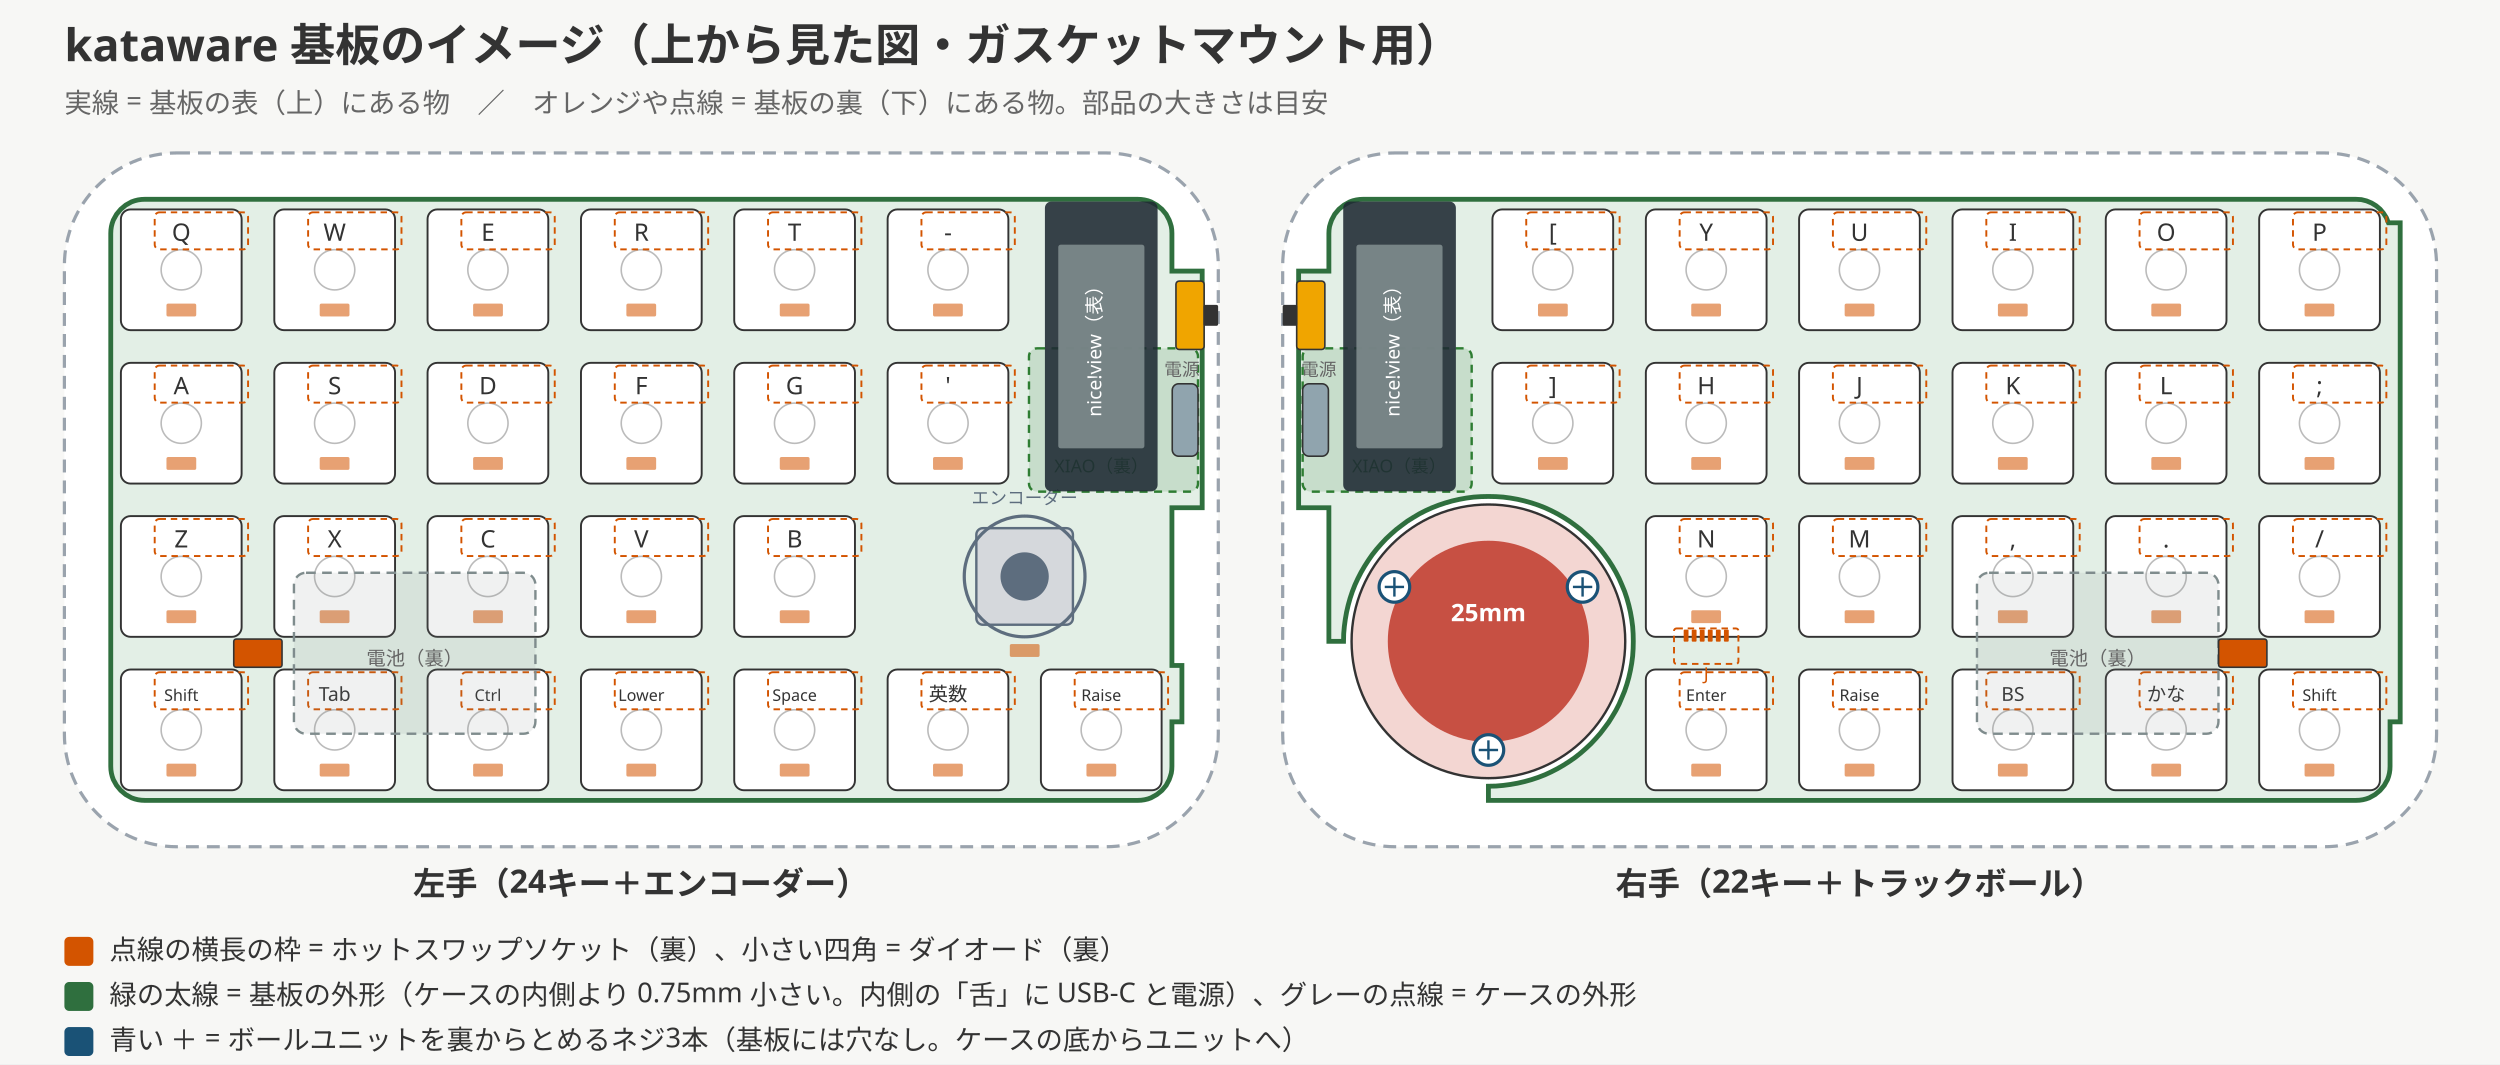
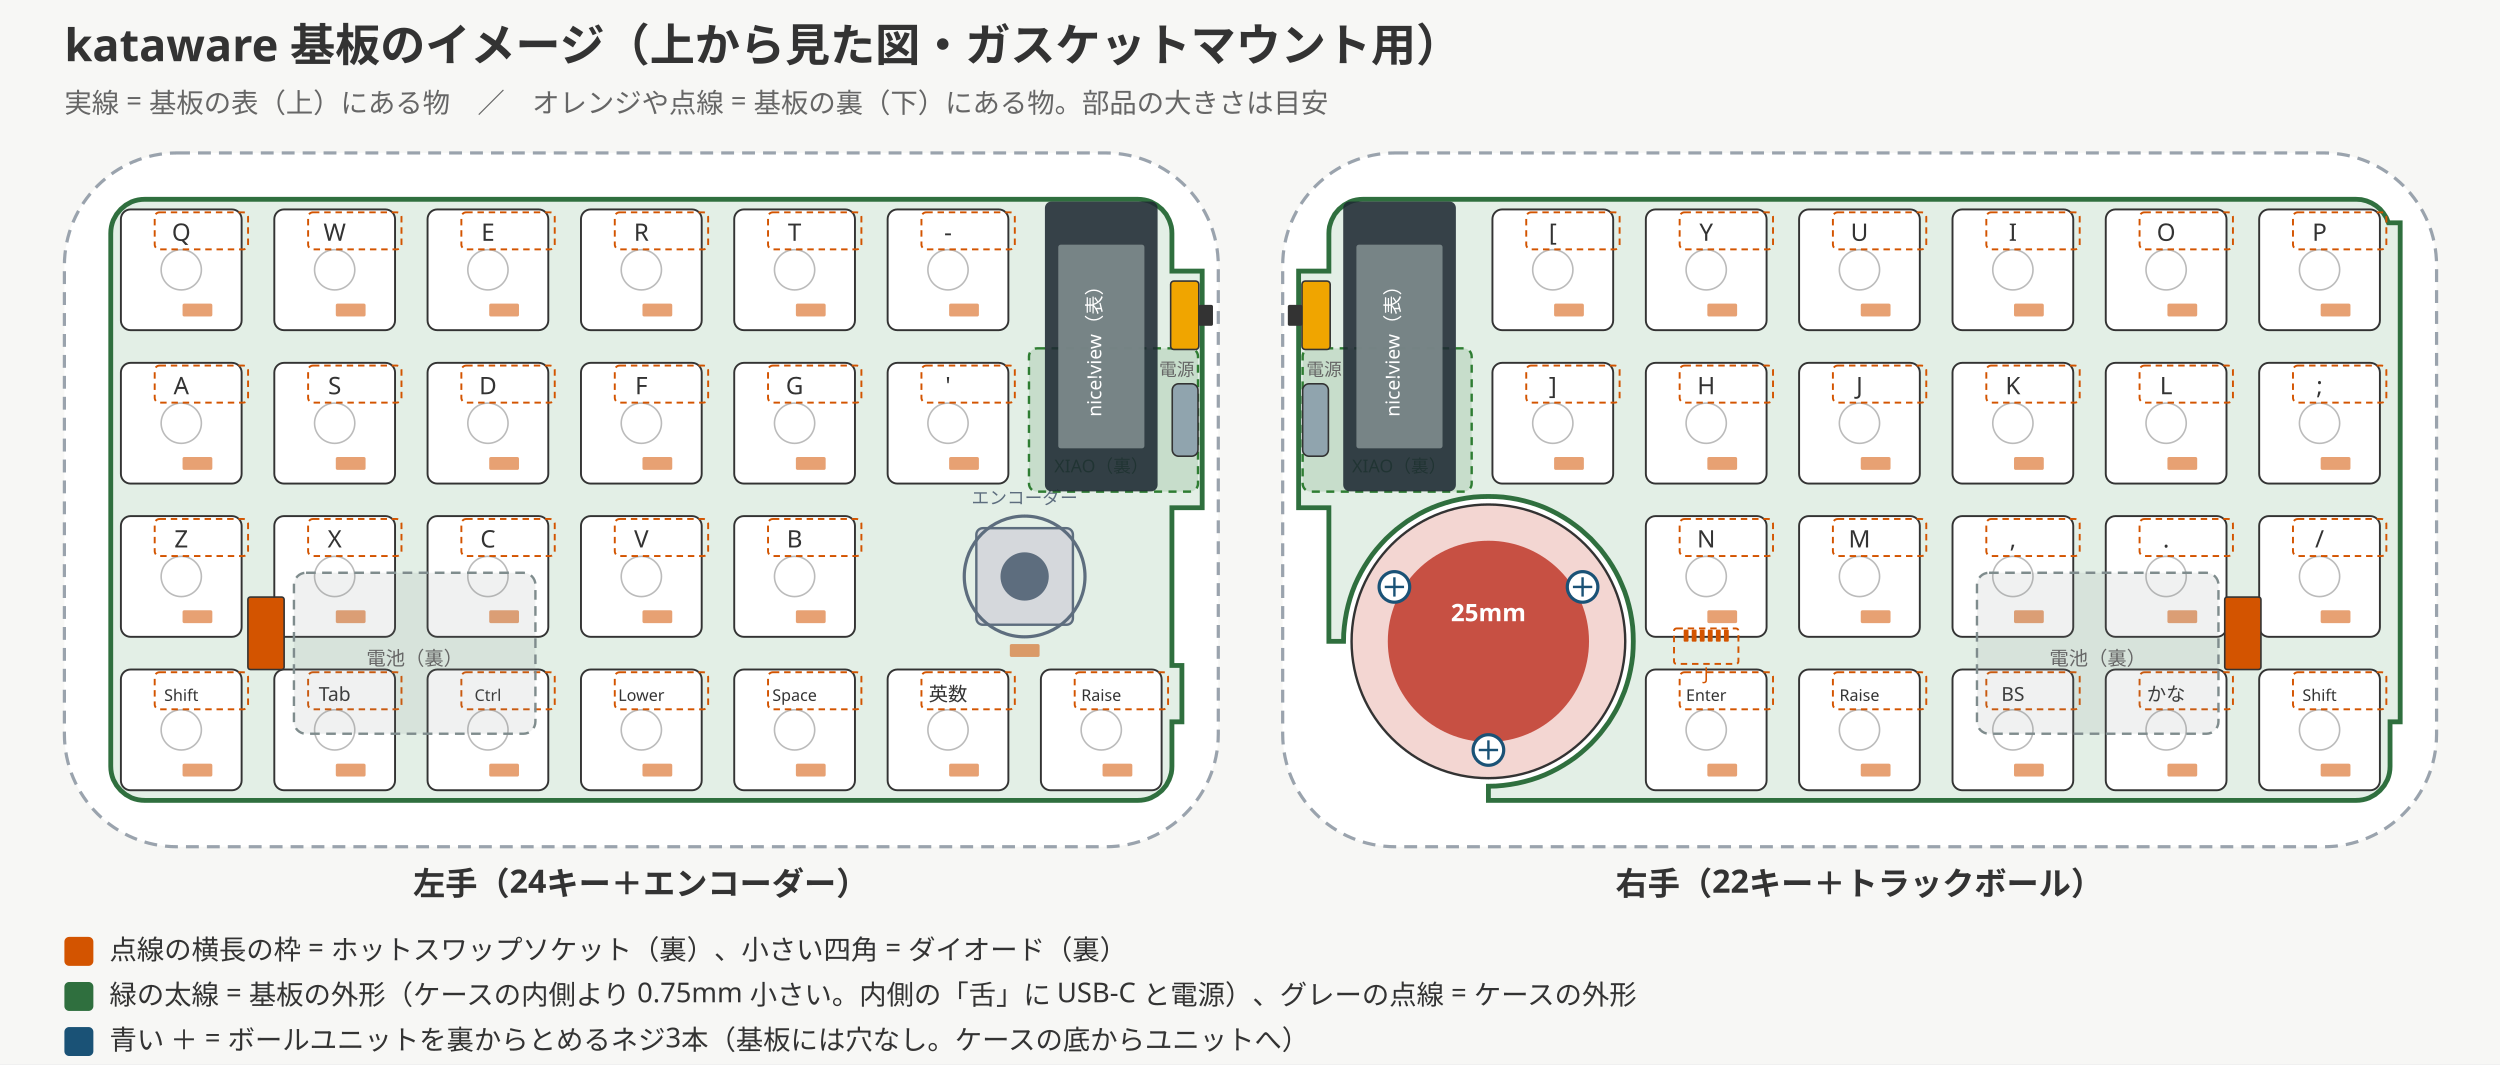
<svg xmlns="http://www.w3.org/2000/svg" width="1553" height="661" viewBox="0 0 1553 661" font-family="IPAPGothic, IPAGothic, sans-serif">
  <rect width="100%" height="100%" fill="#f7f7f5" />
  <text x="40" y="38" font-size="28" font-weight="bold" fill="#333">kataware 基板のイメージ（上から見た図・ガスケットマウント用）</text>
  <text x="40" y="70" font-size="17" fill="#666">実線 = 基板の表（上）にある物　／　オレンジや点線 = 基板の裏（下）にある物。部品の大きさは目安</text>
  <rect x="40.0" y="95.0" width="716.8" height="431.0" rx="70.0" fill="#ffffff" fill-opacity="1.0" stroke="#9aa3ad" stroke-width="2" stroke-dasharray="8 5" />
  <path d="M90.0,497.2 L87.8,497.1 L85.7,496.8 L83.7,496.3 L81.7,495.6 L78.1,493.6 L75.0,491.0 L72.4,487.9 L70.4,484.3 L69.7,482.3 L69.2,480.3 L68.9,478.2 L68.8,476.0 L68.8,145.0 L68.9,142.8 L69.2,140.7 L69.7,138.7 L70.4,136.7 L72.4,133.1 L75.0,130.0 L78.1,127.4 L81.7,125.4 L83.7,124.7 L85.7,124.2 L87.8,123.9 L90.0,123.8 L706.8,123.8 L708.9,123.9 L711.0,124.2 L713.1,124.7 L715.0,125.4 L718.6,127.4 L721.8,130.0 L724.4,133.1 L726.3,136.7 L727.0,138.7 L727.6,140.7 L727.9,142.8 L728.0,145.0 L728.0,168.4 L746.8,168.4 L746.8,315.4 L728.0,315.4 L728.0,413.4 L734.2,413.4 L734.2,448.4 L728.0,448.4 L728.0,476.0 L727.9,478.2 L727.6,480.3 L727.0,482.3 L726.3,484.3 L724.4,487.9 L721.8,491.0 L718.6,493.6 L715.0,495.6 L713.1,496.3 L711.0,496.8 L708.9,497.1 L706.8,497.2 L90.0,497.2 Z" fill="#e3efe6" stroke="#2f6f3e" stroke-width="3" />
  <rect x="75.1" y="415.9" width="75.0" height="75.0" rx="6.0" fill="#ffffff" fill-opacity="1.0" stroke="#333" stroke-width="1.2" />
  <circle cx="112.6" cy="453.4" r="12.5" fill="none" fill-opacity="1.0" stroke="#bbb" stroke-width="1" />
  <text x="112.6" y="435.4" font-size="10" text-anchor="middle" fill="#333" font-weight="normal">Shift</text>
  <rect x="96.1" y="417.6" width="58.0" height="23.0" rx="3.0" fill="none" fill-opacity="1.0" stroke="#d35400" stroke-width="1.2" stroke-dasharray="4 3" />
-   <rect x="103.4" y="474.4" width="18.5" height="8.0" rx="1.0" fill="#d35400" fill-opacity="0.55" />
+   <rect x="113.4" y="474.4" width="18.5" height="8.0" rx="1.0" fill="#d35400" fill-opacity="0.55" />
  <rect x="75.1" y="320.6" width="75.0" height="75.0" rx="6.0" fill="#ffffff" fill-opacity="1.0" stroke="#333" stroke-width="1.2" />
  <circle cx="112.6" cy="358.1" r="12.5" fill="none" fill-opacity="1.0" stroke="#bbb" stroke-width="1" />
  <text x="112.6" y="340.1" font-size="15" text-anchor="middle" fill="#333" font-weight="normal">Z</text>
  <rect x="96.1" y="322.4" width="58.0" height="23.0" rx="3.0" fill="none" fill-opacity="1.0" stroke="#d35400" stroke-width="1.2" stroke-dasharray="4 3" />
-   <rect x="103.4" y="379.1" width="18.5" height="8.0" rx="1.0" fill="#d35400" fill-opacity="0.55" />
+   <rect x="113.4" y="379.1" width="18.5" height="8.0" rx="1.0" fill="#d35400" fill-opacity="0.55" />
  <rect x="75.1" y="225.4" width="75.0" height="75.0" rx="6.0" fill="#ffffff" fill-opacity="1.0" stroke="#333" stroke-width="1.2" />
  <circle cx="112.6" cy="262.9" r="12.5" fill="none" fill-opacity="1.0" stroke="#bbb" stroke-width="1" />
  <text x="112.6" y="244.9" font-size="15" text-anchor="middle" fill="#333" font-weight="normal">A</text>
  <rect x="96.1" y="227.1" width="58.0" height="23.0" rx="3.0" fill="none" fill-opacity="1.0" stroke="#d35400" stroke-width="1.2" stroke-dasharray="4 3" />
-   <rect x="103.4" y="283.9" width="18.5" height="8.0" rx="1.0" fill="#d35400" fill-opacity="0.55" />
+   <rect x="113.4" y="283.9" width="18.5" height="8.0" rx="1.0" fill="#d35400" fill-opacity="0.55" />
  <rect x="75.1" y="130.1" width="75.0" height="75.0" rx="6.0" fill="#ffffff" fill-opacity="1.0" stroke="#333" stroke-width="1.2" />
  <circle cx="112.6" cy="167.6" r="12.5" fill="none" fill-opacity="1.0" stroke="#bbb" stroke-width="1" />
  <text x="112.6" y="149.6" font-size="15" text-anchor="middle" fill="#333" font-weight="normal">Q</text>
  <rect x="96.1" y="131.9" width="58.0" height="23.0" rx="3.0" fill="none" fill-opacity="1.0" stroke="#d35400" stroke-width="1.2" stroke-dasharray="4 3" />
-   <rect x="103.4" y="188.6" width="18.5" height="8.0" rx="1.0" fill="#d35400" fill-opacity="0.55" />
+   <rect x="113.4" y="188.6" width="18.5" height="8.0" rx="1.0" fill="#d35400" fill-opacity="0.55" />
  <rect x="170.4" y="415.9" width="75.0" height="75.0" rx="6.0" fill="#ffffff" fill-opacity="1.0" stroke="#333" stroke-width="1.2" />
  <circle cx="207.9" cy="453.4" r="12.5" fill="none" fill-opacity="1.0" stroke="#bbb" stroke-width="1" />
  <text x="207.9" y="435.4" font-size="12" text-anchor="middle" fill="#333" font-weight="normal">Tab</text>
  <rect x="191.4" y="417.6" width="58.0" height="23.0" rx="3.0" fill="none" fill-opacity="1.0" stroke="#d35400" stroke-width="1.2" stroke-dasharray="4 3" />
-   <rect x="198.6" y="474.4" width="18.5" height="8.0" rx="1.0" fill="#d35400" fill-opacity="0.55" />
+   <rect x="208.6" y="474.4" width="18.5" height="8.0" rx="1.0" fill="#d35400" fill-opacity="0.55" />
  <rect x="170.4" y="320.6" width="75.0" height="75.0" rx="6.0" fill="#ffffff" fill-opacity="1.0" stroke="#333" stroke-width="1.2" />
  <circle cx="207.9" cy="358.1" r="12.5" fill="none" fill-opacity="1.0" stroke="#bbb" stroke-width="1" />
  <text x="207.9" y="340.1" font-size="15" text-anchor="middle" fill="#333" font-weight="normal">X</text>
  <rect x="191.4" y="322.4" width="58.0" height="23.0" rx="3.0" fill="none" fill-opacity="1.0" stroke="#d35400" stroke-width="1.2" stroke-dasharray="4 3" />
-   <rect x="198.6" y="379.1" width="18.5" height="8.0" rx="1.0" fill="#d35400" fill-opacity="0.55" />
+   <rect x="208.6" y="379.1" width="18.5" height="8.0" rx="1.0" fill="#d35400" fill-opacity="0.55" />
  <rect x="170.4" y="225.4" width="75.0" height="75.0" rx="6.0" fill="#ffffff" fill-opacity="1.0" stroke="#333" stroke-width="1.2" />
  <circle cx="207.9" cy="262.9" r="12.5" fill="none" fill-opacity="1.0" stroke="#bbb" stroke-width="1" />
  <text x="207.9" y="244.9" font-size="15" text-anchor="middle" fill="#333" font-weight="normal">S</text>
  <rect x="191.4" y="227.1" width="58.0" height="23.0" rx="3.0" fill="none" fill-opacity="1.0" stroke="#d35400" stroke-width="1.2" stroke-dasharray="4 3" />
-   <rect x="198.6" y="283.9" width="18.5" height="8.0" rx="1.0" fill="#d35400" fill-opacity="0.55" />
+   <rect x="208.6" y="283.9" width="18.5" height="8.0" rx="1.0" fill="#d35400" fill-opacity="0.55" />
  <rect x="170.4" y="130.1" width="75.0" height="75.0" rx="6.0" fill="#ffffff" fill-opacity="1.0" stroke="#333" stroke-width="1.2" />
  <circle cx="207.9" cy="167.6" r="12.5" fill="none" fill-opacity="1.0" stroke="#bbb" stroke-width="1" />
  <text x="207.9" y="149.6" font-size="15" text-anchor="middle" fill="#333" font-weight="normal">W</text>
  <rect x="191.4" y="131.9" width="58.0" height="23.0" rx="3.0" fill="none" fill-opacity="1.0" stroke="#d35400" stroke-width="1.2" stroke-dasharray="4 3" />
-   <rect x="198.6" y="188.6" width="18.5" height="8.0" rx="1.0" fill="#d35400" fill-opacity="0.55" />
+   <rect x="208.6" y="188.6" width="18.5" height="8.0" rx="1.0" fill="#d35400" fill-opacity="0.55" />
  <rect x="265.6" y="415.9" width="75.0" height="75.0" rx="6.0" fill="#ffffff" fill-opacity="1.0" stroke="#333" stroke-width="1.2" />
  <circle cx="303.1" cy="453.4" r="12.5" fill="none" fill-opacity="1.0" stroke="#bbb" stroke-width="1" />
  <text x="303.1" y="435.4" font-size="10" text-anchor="middle" fill="#333" font-weight="normal">Ctrl</text>
  <rect x="286.6" y="417.6" width="58.0" height="23.0" rx="3.0" fill="none" fill-opacity="1.0" stroke="#d35400" stroke-width="1.2" stroke-dasharray="4 3" />
-   <rect x="293.9" y="474.4" width="18.5" height="8.0" rx="1.0" fill="#d35400" fill-opacity="0.55" />
+   <rect x="303.9" y="474.4" width="18.5" height="8.0" rx="1.0" fill="#d35400" fill-opacity="0.55" />
  <rect x="265.6" y="320.6" width="75.0" height="75.0" rx="6.0" fill="#ffffff" fill-opacity="1.0" stroke="#333" stroke-width="1.2" />
  <circle cx="303.1" cy="358.1" r="12.5" fill="none" fill-opacity="1.0" stroke="#bbb" stroke-width="1" />
  <text x="303.1" y="340.1" font-size="15" text-anchor="middle" fill="#333" font-weight="normal">C</text>
  <rect x="286.6" y="322.4" width="58.0" height="23.0" rx="3.0" fill="none" fill-opacity="1.0" stroke="#d35400" stroke-width="1.2" stroke-dasharray="4 3" />
-   <rect x="293.9" y="379.1" width="18.5" height="8.0" rx="1.0" fill="#d35400" fill-opacity="0.55" />
+   <rect x="303.9" y="379.1" width="18.5" height="8.0" rx="1.0" fill="#d35400" fill-opacity="0.55" />
  <rect x="265.6" y="225.4" width="75.0" height="75.0" rx="6.0" fill="#ffffff" fill-opacity="1.0" stroke="#333" stroke-width="1.2" />
  <circle cx="303.1" cy="262.9" r="12.5" fill="none" fill-opacity="1.0" stroke="#bbb" stroke-width="1" />
  <text x="303.1" y="244.9" font-size="15" text-anchor="middle" fill="#333" font-weight="normal">D</text>
  <rect x="286.6" y="227.1" width="58.0" height="23.0" rx="3.0" fill="none" fill-opacity="1.0" stroke="#d35400" stroke-width="1.2" stroke-dasharray="4 3" />
-   <rect x="293.9" y="283.9" width="18.5" height="8.0" rx="1.0" fill="#d35400" fill-opacity="0.55" />
+   <rect x="303.9" y="283.9" width="18.5" height="8.0" rx="1.0" fill="#d35400" fill-opacity="0.55" />
  <rect x="265.6" y="130.1" width="75.0" height="75.0" rx="6.0" fill="#ffffff" fill-opacity="1.0" stroke="#333" stroke-width="1.2" />
  <circle cx="303.1" cy="167.6" r="12.5" fill="none" fill-opacity="1.0" stroke="#bbb" stroke-width="1" />
  <text x="303.1" y="149.6" font-size="15" text-anchor="middle" fill="#333" font-weight="normal">E</text>
  <rect x="286.6" y="131.9" width="58.0" height="23.0" rx="3.0" fill="none" fill-opacity="1.0" stroke="#d35400" stroke-width="1.2" stroke-dasharray="4 3" />
-   <rect x="293.9" y="188.6" width="18.5" height="8.0" rx="1.0" fill="#d35400" fill-opacity="0.55" />
+   <rect x="303.9" y="188.6" width="18.5" height="8.0" rx="1.0" fill="#d35400" fill-opacity="0.55" />
  <rect x="360.9" y="415.9" width="75.0" height="75.0" rx="6.0" fill="#ffffff" fill-opacity="1.0" stroke="#333" stroke-width="1.2" />
  <circle cx="398.4" cy="453.4" r="12.5" fill="none" fill-opacity="1.0" stroke="#bbb" stroke-width="1" />
  <text x="398.4" y="435.4" font-size="10" text-anchor="middle" fill="#333" font-weight="normal">Lower</text>
  <rect x="381.9" y="417.6" width="58.0" height="23.0" rx="3.0" fill="none" fill-opacity="1.0" stroke="#d35400" stroke-width="1.2" stroke-dasharray="4 3" />
-   <rect x="389.1" y="474.4" width="18.5" height="8.0" rx="1.0" fill="#d35400" fill-opacity="0.55" />
+   <rect x="399.1" y="474.4" width="18.5" height="8.0" rx="1.0" fill="#d35400" fill-opacity="0.55" />
  <rect x="360.9" y="320.6" width="75.0" height="75.0" rx="6.0" fill="#ffffff" fill-opacity="1.0" stroke="#333" stroke-width="1.2" />
  <circle cx="398.4" cy="358.1" r="12.5" fill="none" fill-opacity="1.0" stroke="#bbb" stroke-width="1" />
  <text x="398.4" y="340.1" font-size="15" text-anchor="middle" fill="#333" font-weight="normal">V</text>
  <rect x="381.9" y="322.4" width="58.0" height="23.0" rx="3.0" fill="none" fill-opacity="1.0" stroke="#d35400" stroke-width="1.2" stroke-dasharray="4 3" />
-   <rect x="389.1" y="379.1" width="18.5" height="8.0" rx="1.0" fill="#d35400" fill-opacity="0.55" />
+   <rect x="399.1" y="379.1" width="18.5" height="8.0" rx="1.0" fill="#d35400" fill-opacity="0.55" />
  <rect x="360.9" y="225.4" width="75.0" height="75.0" rx="6.0" fill="#ffffff" fill-opacity="1.0" stroke="#333" stroke-width="1.2" />
  <circle cx="398.4" cy="262.9" r="12.5" fill="none" fill-opacity="1.0" stroke="#bbb" stroke-width="1" />
  <text x="398.4" y="244.9" font-size="15" text-anchor="middle" fill="#333" font-weight="normal">F</text>
  <rect x="381.9" y="227.1" width="58.0" height="23.0" rx="3.0" fill="none" fill-opacity="1.0" stroke="#d35400" stroke-width="1.2" stroke-dasharray="4 3" />
-   <rect x="389.1" y="283.9" width="18.5" height="8.0" rx="1.0" fill="#d35400" fill-opacity="0.55" />
+   <rect x="399.1" y="283.9" width="18.5" height="8.0" rx="1.0" fill="#d35400" fill-opacity="0.55" />
  <rect x="360.9" y="130.1" width="75.0" height="75.0" rx="6.0" fill="#ffffff" fill-opacity="1.0" stroke="#333" stroke-width="1.2" />
  <circle cx="398.4" cy="167.6" r="12.5" fill="none" fill-opacity="1.0" stroke="#bbb" stroke-width="1" />
  <text x="398.4" y="149.6" font-size="15" text-anchor="middle" fill="#333" font-weight="normal">R</text>
  <rect x="381.9" y="131.9" width="58.0" height="23.0" rx="3.0" fill="none" fill-opacity="1.0" stroke="#d35400" stroke-width="1.2" stroke-dasharray="4 3" />
-   <rect x="389.1" y="188.6" width="18.5" height="8.0" rx="1.0" fill="#d35400" fill-opacity="0.55" />
+   <rect x="399.1" y="188.6" width="18.5" height="8.0" rx="1.0" fill="#d35400" fill-opacity="0.55" />
  <rect x="456.1" y="415.9" width="75.0" height="75.0" rx="6.0" fill="#ffffff" fill-opacity="1.0" stroke="#333" stroke-width="1.2" />
  <circle cx="493.6" cy="453.4" r="12.5" fill="none" fill-opacity="1.0" stroke="#bbb" stroke-width="1" />
  <text x="493.6" y="435.4" font-size="10" text-anchor="middle" fill="#333" font-weight="normal">Space</text>
  <rect x="477.1" y="417.6" width="58.0" height="23.0" rx="3.0" fill="none" fill-opacity="1.0" stroke="#d35400" stroke-width="1.2" stroke-dasharray="4 3" />
-   <rect x="484.4" y="474.4" width="18.5" height="8.0" rx="1.0" fill="#d35400" fill-opacity="0.55" />
+   <rect x="494.4" y="474.4" width="18.5" height="8.0" rx="1.0" fill="#d35400" fill-opacity="0.55" />
  <rect x="456.1" y="320.6" width="75.0" height="75.0" rx="6.0" fill="#ffffff" fill-opacity="1.0" stroke="#333" stroke-width="1.2" />
  <circle cx="493.6" cy="358.1" r="12.5" fill="none" fill-opacity="1.0" stroke="#bbb" stroke-width="1" />
  <text x="493.6" y="340.1" font-size="15" text-anchor="middle" fill="#333" font-weight="normal">B</text>
  <rect x="477.1" y="322.4" width="58.0" height="23.0" rx="3.0" fill="none" fill-opacity="1.0" stroke="#d35400" stroke-width="1.2" stroke-dasharray="4 3" />
-   <rect x="484.4" y="379.1" width="18.5" height="8.0" rx="1.0" fill="#d35400" fill-opacity="0.55" />
+   <rect x="494.4" y="379.1" width="18.5" height="8.0" rx="1.0" fill="#d35400" fill-opacity="0.55" />
  <rect x="456.1" y="225.4" width="75.0" height="75.0" rx="6.0" fill="#ffffff" fill-opacity="1.0" stroke="#333" stroke-width="1.2" />
  <circle cx="493.6" cy="262.9" r="12.5" fill="none" fill-opacity="1.0" stroke="#bbb" stroke-width="1" />
  <text x="493.6" y="244.9" font-size="15" text-anchor="middle" fill="#333" font-weight="normal">G</text>
  <rect x="477.1" y="227.1" width="58.0" height="23.0" rx="3.0" fill="none" fill-opacity="1.0" stroke="#d35400" stroke-width="1.2" stroke-dasharray="4 3" />
-   <rect x="484.4" y="283.9" width="18.5" height="8.0" rx="1.0" fill="#d35400" fill-opacity="0.55" />
+   <rect x="494.4" y="283.9" width="18.5" height="8.0" rx="1.0" fill="#d35400" fill-opacity="0.55" />
  <rect x="456.1" y="130.1" width="75.0" height="75.0" rx="6.0" fill="#ffffff" fill-opacity="1.0" stroke="#333" stroke-width="1.2" />
  <circle cx="493.6" cy="167.6" r="12.5" fill="none" fill-opacity="1.0" stroke="#bbb" stroke-width="1" />
  <text x="493.6" y="149.6" font-size="15" text-anchor="middle" fill="#333" font-weight="normal">T</text>
  <rect x="477.1" y="131.9" width="58.0" height="23.0" rx="3.0" fill="none" fill-opacity="1.0" stroke="#d35400" stroke-width="1.2" stroke-dasharray="4 3" />
-   <rect x="484.4" y="188.6" width="18.5" height="8.0" rx="1.0" fill="#d35400" fill-opacity="0.55" />
+   <rect x="494.4" y="188.6" width="18.5" height="8.0" rx="1.0" fill="#d35400" fill-opacity="0.55" />
  <rect x="551.4" y="415.9" width="75.0" height="75.0" rx="6.0" fill="#ffffff" fill-opacity="1.0" stroke="#333" stroke-width="1.2" />
  <circle cx="588.9" cy="453.4" r="12.5" fill="none" fill-opacity="1.0" stroke="#bbb" stroke-width="1" />
  <text x="588.9" y="435.4" font-size="12" text-anchor="middle" fill="#333" font-weight="normal">英数</text>
  <rect x="572.4" y="417.6" width="58.0" height="23.0" rx="3.0" fill="none" fill-opacity="1.0" stroke="#d35400" stroke-width="1.2" stroke-dasharray="4 3" />
-   <rect x="579.6" y="474.4" width="18.5" height="8.0" rx="1.0" fill="#d35400" fill-opacity="0.55" />
+   <rect x="589.6" y="474.4" width="18.5" height="8.0" rx="1.0" fill="#d35400" fill-opacity="0.55" />
  <rect x="551.4" y="225.4" width="75.0" height="75.0" rx="6.0" fill="#ffffff" fill-opacity="1.0" stroke="#333" stroke-width="1.2" />
  <circle cx="588.9" cy="262.9" r="12.5" fill="none" fill-opacity="1.0" stroke="#bbb" stroke-width="1" />
  <text x="588.9" y="244.9" font-size="15" text-anchor="middle" fill="#333" font-weight="normal">'</text>
  <rect x="572.4" y="227.1" width="58.0" height="23.0" rx="3.0" fill="none" fill-opacity="1.0" stroke="#d35400" stroke-width="1.2" stroke-dasharray="4 3" />
-   <rect x="579.6" y="283.9" width="18.5" height="8.0" rx="1.0" fill="#d35400" fill-opacity="0.55" />
+   <rect x="589.6" y="283.9" width="18.5" height="8.0" rx="1.0" fill="#d35400" fill-opacity="0.55" />
  <rect x="551.4" y="130.1" width="75.0" height="75.0" rx="6.0" fill="#ffffff" fill-opacity="1.0" stroke="#333" stroke-width="1.2" />
  <circle cx="588.9" cy="167.6" r="12.5" fill="none" fill-opacity="1.0" stroke="#bbb" stroke-width="1" />
  <text x="588.9" y="149.6" font-size="15" text-anchor="middle" fill="#333" font-weight="normal">-</text>
  <rect x="572.4" y="131.9" width="58.0" height="23.0" rx="3.0" fill="none" fill-opacity="1.0" stroke="#d35400" stroke-width="1.2" stroke-dasharray="4 3" />
-   <rect x="579.6" y="188.6" width="18.5" height="8.0" rx="1.0" fill="#d35400" fill-opacity="0.55" />
+   <rect x="589.6" y="188.6" width="18.5" height="8.0" rx="1.0" fill="#d35400" fill-opacity="0.55" />
  <rect x="646.6" y="415.9" width="75.0" height="75.0" rx="6.0" fill="#ffffff" fill-opacity="1.0" stroke="#333" stroke-width="1.2" />
  <circle cx="684.1" cy="453.4" r="12.5" fill="none" fill-opacity="1.0" stroke="#bbb" stroke-width="1" />
  <text x="684.1" y="435.4" font-size="10" text-anchor="middle" fill="#333" font-weight="normal">Raise</text>
  <rect x="667.6" y="417.6" width="58.0" height="23.0" rx="3.0" fill="none" fill-opacity="1.0" stroke="#d35400" stroke-width="1.2" stroke-dasharray="4 3" />
-   <rect x="674.9" y="474.4" width="18.5" height="8.0" rx="1.0" fill="#d35400" fill-opacity="0.55" />
+   <rect x="684.9" y="474.4" width="18.5" height="8.0" rx="1.0" fill="#d35400" fill-opacity="0.55" />
  <rect x="606.5" y="328.1" width="60.0" height="60.0" rx="4.0" fill="#d5d8dc" fill-opacity="1.0" stroke="#5d6d7e" stroke-width="1.5" />
  <circle cx="636.5" cy="358.1" r="37.5" fill="none" fill-opacity="1.0" stroke="#5d6d7e" stroke-width="2" />
  <circle cx="636.5" cy="358.1" r="15.0" fill="#5d6d7e" fill-opacity="1.0" />
  <rect x="627.3" y="400.1" width="18.5" height="8.0" rx="1.0" fill="#d35400" fill-opacity="0.55" />
  <text x="636.5" y="313.1" font-size="11" text-anchor="middle" fill="#5d6d7e" font-weight="normal">エンコーダー</text>
  <rect x="639.2" y="216.4" width="105.0" height="89.0" rx="5.0" fill="#2e7d32" fill-opacity="0.15" stroke="#2e7d32" stroke-width="1.5" stroke-dasharray="5 4" />
  <rect x="728.2" y="238.4" width="16.0" height="45.0" rx="4.0" fill="#90a4ae" fill-opacity="1.0" stroke="#333" stroke-width="1" />
  <text x="684.2" y="293.4" font-size="11" text-anchor="middle" fill="#2e7d32" font-weight="normal">XIAO（裏）</text>
  <rect x="649.1" y="125.2" width="70.0" height="180.0" rx="4.0" fill="#1f2a33" fill-opacity="0.88" />
  <rect x="657.4" y="152.0" width="53.5" height="126.5" rx="1.5" fill="#7f8c8d" fill-opacity="0.9" />
  <text x="684.1" y="215.2" font-size="12" fill="#fff" text-anchor="middle" transform="rotate(-90 684.1 215.2)">nice!view（表）</text>
-   <rect x="730.5" y="174.6" width="17.5" height="42.5" rx="2.0" fill="#f0a500" fill-opacity="1.0" stroke="#333" stroke-width="1" />
-   <rect x="747.7" y="189.4" width="9.0" height="13.0" rx="1.0" fill="#333" fill-opacity="1.0" />
-   <text x="734.2" y="233.4" font-size="11" text-anchor="middle" fill="#666" font-weight="normal">電源</text>
+   <rect x="727.2" y="174.6" width="17.5" height="42.5" rx="2.0" fill="#f0a500" fill-opacity="1.0" stroke="#333" stroke-width="1" />
+   <rect x="744.5" y="189.4" width="9.0" height="13.0" rx="1.0" fill="#333" fill-opacity="1.0" />
+   <text x="731.0" y="233.4" font-size="11" text-anchor="middle" fill="#666" font-weight="normal">電源</text>
  <rect x="182.6" y="355.8" width="150.0" height="100.0" rx="7.5" fill="#7f8c8d" fill-opacity="0.12" stroke="#7f8c8d" stroke-width="1.5" stroke-dasharray="6 4" />
  <text x="257.6" y="413.2" font-size="12" text-anchor="middle" fill="#666" font-weight="normal">電池（裏）</text>
-   <rect x="145.2" y="397.0" width="30.0" height="17.5" rx="1.5" fill="#d35400" fill-opacity="1.0" stroke="#333" stroke-width="1" />
+   <rect x="154.0" y="370.9" width="22.5" height="45.0" rx="1.5" fill="#d35400" fill-opacity="1.0" stroke="#333" stroke-width="1" />
  <rect x="796.8" y="95.0" width="716.8" height="431.0" rx="70.0" fill="#ffffff" fill-opacity="1.0" stroke="#9aa3ad" stroke-width="2" stroke-dasharray="8 5" />
  <path d="M924.6,497.2 L924.6,488.4 L929.3,488.3 L933.8,487.9 L938.3,487.3 L942.8,486.5 L947.1,485.5 L951.4,484.3 L955.6,482.9 L959.7,481.3 L963.6,479.5 L967.5,477.5 L971.3,475.3 L974.9,473.0 L978.5,470.5 L981.9,467.8 L985.1,465.0 L988.3,462.0 L991.2,458.9 L994.1,455.6 L996.7,452.2 L999.3,448.7 L1001.6,445.0 L1003.8,441.3 L1005.8,437.4 L1007.5,433.4 L1009.2,429.3 L1010.6,425.1 L1011.8,420.9 L1012.8,416.5 L1013.6,412.1 L1014.2,407.6 L1014.5,403.0 L1014.6,398.4 L1014.5,393.7 L1014.2,389.2 L1013.6,384.7 L1012.8,380.2 L1011.8,375.9 L1010.6,371.6 L1009.2,367.4 L1007.5,363.3 L1005.8,359.4 L1003.8,355.5 L1001.6,351.7 L999.3,348.1 L996.7,344.5 L994.1,341.1 L991.2,337.9 L988.3,334.7 L985.1,331.8 L981.9,328.9 L978.5,326.3 L974.9,323.7 L971.3,321.4 L967.5,319.2 L963.6,317.2 L959.7,315.4 L955.6,313.8 L951.4,312.4 L947.1,311.2 L942.8,310.2 L938.3,309.4 L933.8,308.8 L929.3,308.5 L924.6,308.4 L920.0,308.5 L915.4,308.8 L910.9,309.4 L906.5,310.2 L902.1,311.2 L897.9,312.4 L893.7,313.8 L889.6,315.4 L885.6,317.2 L881.7,319.2 L878.0,321.4 L874.3,323.7 L870.8,326.3 L867.4,328.9 L864.1,331.8 L861.0,334.7 L858.0,337.9 L855.2,341.1 L852.5,344.5 L850.0,348.1 L847.7,351.7 L845.5,355.5 L843.5,359.4 L841.7,363.3 L840.1,367.4 L838.7,371.6 L837.5,375.9 L836.5,380.2 L835.7,384.7 L835.1,389.2 L834.7,393.7 L834.6,398.4 L825.5,398.4 L825.5,315.4 L806.7,315.4 L806.7,168.4 L825.5,168.4 L825.5,145.0 L825.6,142.8 L825.9,140.7 L826.5,138.7 L827.2,136.7 L829.1,133.1 L831.7,130.0 L834.9,127.4 L838.5,125.4 L840.4,124.7 L842.5,124.2 L844.6,123.9 L846.7,123.8 L1463.5,123.8 L1466.9,124.0 L1470.1,124.8 L1473.2,126.1 L1476.0,127.8 L1478.5,129.9 L1480.6,132.4 L1482.4,135.2 L1483.7,138.4 L1491.0,138.4 L1491.0,448.4 L1484.7,448.4 L1484.7,476.0 L1484.6,478.2 L1484.3,480.3 L1483.8,482.3 L1483.1,484.3 L1481.1,487.9 L1478.5,491.0 L1475.4,493.6 L1471.8,495.6 L1469.8,496.3 L1467.8,496.8 L1465.7,497.1 L1463.5,497.2 L924.6,497.2 Z" fill="#e3efe6" stroke="#2f6f3e" stroke-width="3" />
  <rect x="1022.4" y="415.9" width="75.0" height="75.0" rx="6.0" fill="#ffffff" fill-opacity="1.0" stroke="#333" stroke-width="1.2" />
  <circle cx="1059.9" cy="453.4" r="12.5" fill="none" fill-opacity="1.0" stroke="#bbb" stroke-width="1" />
  <text x="1059.9" y="435.4" font-size="10" text-anchor="middle" fill="#333" font-weight="normal">Enter</text>
  <rect x="1043.4" y="417.6" width="58.0" height="23.0" rx="3.0" fill="none" fill-opacity="1.0" stroke="#d35400" stroke-width="1.2" stroke-dasharray="4 3" />
-   <rect x="1050.6" y="474.4" width="18.5" height="8.0" rx="1.0" fill="#d35400" fill-opacity="0.55" />
+   <rect x="1060.6" y="474.4" width="18.5" height="8.0" rx="1.0" fill="#d35400" fill-opacity="0.55" />
  <rect x="1117.6" y="415.9" width="75.0" height="75.0" rx="6.0" fill="#ffffff" fill-opacity="1.0" stroke="#333" stroke-width="1.2" />
  <circle cx="1155.1" cy="453.4" r="12.5" fill="none" fill-opacity="1.0" stroke="#bbb" stroke-width="1" />
  <text x="1155.1" y="435.4" font-size="10" text-anchor="middle" fill="#333" font-weight="normal">Raise</text>
  <rect x="1138.6" y="417.6" width="58.0" height="23.0" rx="3.0" fill="none" fill-opacity="1.0" stroke="#d35400" stroke-width="1.2" stroke-dasharray="4 3" />
-   <rect x="1145.9" y="474.4" width="18.5" height="8.0" rx="1.0" fill="#d35400" fill-opacity="0.55" />
+   <rect x="1155.9" y="474.4" width="18.5" height="8.0" rx="1.0" fill="#d35400" fill-opacity="0.55" />
  <rect x="1212.9" y="415.9" width="75.0" height="75.0" rx="6.0" fill="#ffffff" fill-opacity="1.0" stroke="#333" stroke-width="1.2" />
  <circle cx="1250.4" cy="453.4" r="12.5" fill="none" fill-opacity="1.0" stroke="#bbb" stroke-width="1" />
  <text x="1250.4" y="435.4" font-size="12" text-anchor="middle" fill="#333" font-weight="normal">BS</text>
  <rect x="1233.9" y="417.6" width="58.0" height="23.0" rx="3.0" fill="none" fill-opacity="1.0" stroke="#d35400" stroke-width="1.2" stroke-dasharray="4 3" />
-   <rect x="1241.1" y="474.4" width="18.5" height="8.0" rx="1.0" fill="#d35400" fill-opacity="0.55" />
+   <rect x="1251.1" y="474.4" width="18.5" height="8.0" rx="1.0" fill="#d35400" fill-opacity="0.55" />
  <rect x="1308.1" y="415.9" width="75.0" height="75.0" rx="6.0" fill="#ffffff" fill-opacity="1.0" stroke="#333" stroke-width="1.2" />
  <circle cx="1345.6" cy="453.4" r="12.5" fill="none" fill-opacity="1.0" stroke="#bbb" stroke-width="1" />
  <text x="1345.6" y="435.4" font-size="12" text-anchor="middle" fill="#333" font-weight="normal">かな</text>
  <rect x="1329.1" y="417.6" width="58.0" height="23.0" rx="3.0" fill="none" fill-opacity="1.0" stroke="#d35400" stroke-width="1.2" stroke-dasharray="4 3" />
-   <rect x="1336.4" y="474.4" width="18.5" height="8.0" rx="1.0" fill="#d35400" fill-opacity="0.55" />
+   <rect x="1346.4" y="474.4" width="18.5" height="8.0" rx="1.0" fill="#d35400" fill-opacity="0.55" />
  <rect x="1403.4" y="415.9" width="75.0" height="75.0" rx="6.0" fill="#ffffff" fill-opacity="1.0" stroke="#333" stroke-width="1.2" />
  <circle cx="1440.9" cy="453.4" r="12.5" fill="none" fill-opacity="1.0" stroke="#bbb" stroke-width="1" />
  <text x="1440.9" y="435.4" font-size="10" text-anchor="middle" fill="#333" font-weight="normal">Shift</text>
  <rect x="1424.4" y="417.6" width="58.0" height="23.0" rx="3.0" fill="none" fill-opacity="1.0" stroke="#d35400" stroke-width="1.2" stroke-dasharray="4 3" />
-   <rect x="1431.6" y="474.4" width="18.5" height="8.0" rx="1.0" fill="#d35400" fill-opacity="0.55" />
+   <rect x="1441.6" y="474.4" width="18.5" height="8.0" rx="1.0" fill="#d35400" fill-opacity="0.55" />
  <rect x="1022.4" y="320.6" width="75.0" height="75.0" rx="6.0" fill="#ffffff" fill-opacity="1.0" stroke="#333" stroke-width="1.2" />
  <circle cx="1059.9" cy="358.1" r="12.5" fill="none" fill-opacity="1.0" stroke="#bbb" stroke-width="1" />
  <text x="1059.9" y="340.1" font-size="15" text-anchor="middle" fill="#333" font-weight="normal">N</text>
  <rect x="1043.4" y="322.4" width="58.0" height="23.0" rx="3.0" fill="none" fill-opacity="1.0" stroke="#d35400" stroke-width="1.2" stroke-dasharray="4 3" />
-   <rect x="1050.6" y="379.1" width="18.5" height="8.0" rx="1.0" fill="#d35400" fill-opacity="0.55" />
+   <rect x="1060.6" y="379.1" width="18.5" height="8.0" rx="1.0" fill="#d35400" fill-opacity="0.55" />
  <rect x="1117.6" y="320.6" width="75.0" height="75.0" rx="6.0" fill="#ffffff" fill-opacity="1.0" stroke="#333" stroke-width="1.2" />
  <circle cx="1155.1" cy="358.1" r="12.5" fill="none" fill-opacity="1.0" stroke="#bbb" stroke-width="1" />
  <text x="1155.1" y="340.1" font-size="15" text-anchor="middle" fill="#333" font-weight="normal">M</text>
  <rect x="1138.6" y="322.4" width="58.0" height="23.0" rx="3.0" fill="none" fill-opacity="1.0" stroke="#d35400" stroke-width="1.2" stroke-dasharray="4 3" />
-   <rect x="1145.9" y="379.1" width="18.5" height="8.0" rx="1.0" fill="#d35400" fill-opacity="0.55" />
+   <rect x="1155.9" y="379.1" width="18.5" height="8.0" rx="1.0" fill="#d35400" fill-opacity="0.55" />
  <rect x="1212.9" y="320.6" width="75.0" height="75.0" rx="6.0" fill="#ffffff" fill-opacity="1.0" stroke="#333" stroke-width="1.2" />
  <circle cx="1250.4" cy="358.1" r="12.5" fill="none" fill-opacity="1.0" stroke="#bbb" stroke-width="1" />
  <text x="1250.4" y="340.1" font-size="15" text-anchor="middle" fill="#333" font-weight="normal">,</text>
  <rect x="1233.9" y="322.4" width="58.0" height="23.0" rx="3.0" fill="none" fill-opacity="1.0" stroke="#d35400" stroke-width="1.2" stroke-dasharray="4 3" />
-   <rect x="1241.1" y="379.1" width="18.5" height="8.0" rx="1.0" fill="#d35400" fill-opacity="0.55" />
+   <rect x="1251.1" y="379.1" width="18.5" height="8.0" rx="1.0" fill="#d35400" fill-opacity="0.55" />
  <rect x="1308.1" y="320.6" width="75.0" height="75.0" rx="6.0" fill="#ffffff" fill-opacity="1.0" stroke="#333" stroke-width="1.2" />
  <circle cx="1345.6" cy="358.1" r="12.5" fill="none" fill-opacity="1.0" stroke="#bbb" stroke-width="1" />
  <text x="1345.6" y="340.1" font-size="15" text-anchor="middle" fill="#333" font-weight="normal">.</text>
  <rect x="1329.1" y="322.4" width="58.0" height="23.0" rx="3.0" fill="none" fill-opacity="1.0" stroke="#d35400" stroke-width="1.2" stroke-dasharray="4 3" />
-   <rect x="1336.4" y="379.1" width="18.5" height="8.0" rx="1.0" fill="#d35400" fill-opacity="0.55" />
+   <rect x="1346.4" y="379.1" width="18.5" height="8.0" rx="1.0" fill="#d35400" fill-opacity="0.55" />
  <rect x="1403.4" y="320.6" width="75.0" height="75.0" rx="6.0" fill="#ffffff" fill-opacity="1.0" stroke="#333" stroke-width="1.2" />
  <circle cx="1440.9" cy="358.1" r="12.5" fill="none" fill-opacity="1.0" stroke="#bbb" stroke-width="1" />
  <text x="1440.9" y="340.1" font-size="15" text-anchor="middle" fill="#333" font-weight="normal">/</text>
  <rect x="1424.4" y="322.4" width="58.0" height="23.0" rx="3.0" fill="none" fill-opacity="1.0" stroke="#d35400" stroke-width="1.2" stroke-dasharray="4 3" />
-   <rect x="1431.6" y="379.1" width="18.5" height="8.0" rx="1.0" fill="#d35400" fill-opacity="0.55" />
+   <rect x="1441.6" y="379.1" width="18.5" height="8.0" rx="1.0" fill="#d35400" fill-opacity="0.55" />
  <rect x="1022.4" y="225.4" width="75.0" height="75.0" rx="6.0" fill="#ffffff" fill-opacity="1.0" stroke="#333" stroke-width="1.2" />
  <circle cx="1059.9" cy="262.9" r="12.5" fill="none" fill-opacity="1.0" stroke="#bbb" stroke-width="1" />
  <text x="1059.9" y="244.9" font-size="15" text-anchor="middle" fill="#333" font-weight="normal">H</text>
  <rect x="1043.4" y="227.1" width="58.0" height="23.0" rx="3.0" fill="none" fill-opacity="1.0" stroke="#d35400" stroke-width="1.2" stroke-dasharray="4 3" />
-   <rect x="1050.6" y="283.9" width="18.5" height="8.0" rx="1.0" fill="#d35400" fill-opacity="0.55" />
+   <rect x="1060.6" y="283.9" width="18.5" height="8.0" rx="1.0" fill="#d35400" fill-opacity="0.55" />
  <rect x="1117.6" y="225.4" width="75.0" height="75.0" rx="6.0" fill="#ffffff" fill-opacity="1.0" stroke="#333" stroke-width="1.2" />
  <circle cx="1155.1" cy="262.9" r="12.5" fill="none" fill-opacity="1.0" stroke="#bbb" stroke-width="1" />
  <text x="1155.1" y="244.9" font-size="15" text-anchor="middle" fill="#333" font-weight="normal">J</text>
  <rect x="1138.6" y="227.1" width="58.0" height="23.0" rx="3.0" fill="none" fill-opacity="1.0" stroke="#d35400" stroke-width="1.2" stroke-dasharray="4 3" />
-   <rect x="1145.9" y="283.9" width="18.5" height="8.0" rx="1.0" fill="#d35400" fill-opacity="0.55" />
+   <rect x="1155.9" y="283.9" width="18.5" height="8.0" rx="1.0" fill="#d35400" fill-opacity="0.55" />
  <rect x="1212.9" y="225.4" width="75.0" height="75.0" rx="6.0" fill="#ffffff" fill-opacity="1.0" stroke="#333" stroke-width="1.2" />
  <circle cx="1250.4" cy="262.9" r="12.5" fill="none" fill-opacity="1.0" stroke="#bbb" stroke-width="1" />
  <text x="1250.4" y="244.9" font-size="15" text-anchor="middle" fill="#333" font-weight="normal">K</text>
  <rect x="1233.9" y="227.1" width="58.0" height="23.0" rx="3.0" fill="none" fill-opacity="1.0" stroke="#d35400" stroke-width="1.2" stroke-dasharray="4 3" />
-   <rect x="1241.1" y="283.9" width="18.5" height="8.0" rx="1.0" fill="#d35400" fill-opacity="0.55" />
+   <rect x="1251.1" y="283.9" width="18.5" height="8.0" rx="1.0" fill="#d35400" fill-opacity="0.55" />
  <rect x="1308.1" y="225.4" width="75.0" height="75.0" rx="6.0" fill="#ffffff" fill-opacity="1.0" stroke="#333" stroke-width="1.2" />
  <circle cx="1345.6" cy="262.9" r="12.5" fill="none" fill-opacity="1.0" stroke="#bbb" stroke-width="1" />
  <text x="1345.6" y="244.9" font-size="15" text-anchor="middle" fill="#333" font-weight="normal">L</text>
  <rect x="1329.1" y="227.1" width="58.0" height="23.0" rx="3.0" fill="none" fill-opacity="1.0" stroke="#d35400" stroke-width="1.2" stroke-dasharray="4 3" />
-   <rect x="1336.4" y="283.9" width="18.5" height="8.0" rx="1.0" fill="#d35400" fill-opacity="0.55" />
+   <rect x="1346.4" y="283.9" width="18.5" height="8.0" rx="1.0" fill="#d35400" fill-opacity="0.55" />
  <rect x="1403.4" y="225.4" width="75.0" height="75.0" rx="6.0" fill="#ffffff" fill-opacity="1.0" stroke="#333" stroke-width="1.2" />
  <circle cx="1440.9" cy="262.9" r="12.5" fill="none" fill-opacity="1.0" stroke="#bbb" stroke-width="1" />
  <text x="1440.9" y="244.9" font-size="15" text-anchor="middle" fill="#333" font-weight="normal">;</text>
  <rect x="1424.4" y="227.1" width="58.0" height="23.0" rx="3.0" fill="none" fill-opacity="1.0" stroke="#d35400" stroke-width="1.2" stroke-dasharray="4 3" />
-   <rect x="1431.6" y="283.9" width="18.5" height="8.0" rx="1.0" fill="#d35400" fill-opacity="0.55" />
+   <rect x="1441.6" y="283.9" width="18.5" height="8.0" rx="1.0" fill="#d35400" fill-opacity="0.55" />
  <rect x="1022.4" y="130.1" width="75.0" height="75.0" rx="6.0" fill="#ffffff" fill-opacity="1.0" stroke="#333" stroke-width="1.2" />
  <circle cx="1059.9" cy="167.6" r="12.5" fill="none" fill-opacity="1.0" stroke="#bbb" stroke-width="1" />
  <text x="1059.9" y="149.6" font-size="15" text-anchor="middle" fill="#333" font-weight="normal">Y</text>
  <rect x="1043.4" y="131.9" width="58.0" height="23.0" rx="3.0" fill="none" fill-opacity="1.0" stroke="#d35400" stroke-width="1.2" stroke-dasharray="4 3" />
-   <rect x="1050.6" y="188.6" width="18.5" height="8.0" rx="1.0" fill="#d35400" fill-opacity="0.55" />
+   <rect x="1060.6" y="188.6" width="18.5" height="8.0" rx="1.0" fill="#d35400" fill-opacity="0.55" />
  <rect x="1117.6" y="130.1" width="75.0" height="75.0" rx="6.0" fill="#ffffff" fill-opacity="1.0" stroke="#333" stroke-width="1.2" />
  <circle cx="1155.1" cy="167.6" r="12.5" fill="none" fill-opacity="1.0" stroke="#bbb" stroke-width="1" />
  <text x="1155.1" y="149.6" font-size="15" text-anchor="middle" fill="#333" font-weight="normal">U</text>
  <rect x="1138.6" y="131.9" width="58.0" height="23.0" rx="3.0" fill="none" fill-opacity="1.0" stroke="#d35400" stroke-width="1.2" stroke-dasharray="4 3" />
-   <rect x="1145.9" y="188.6" width="18.5" height="8.0" rx="1.0" fill="#d35400" fill-opacity="0.55" />
+   <rect x="1155.9" y="188.6" width="18.5" height="8.0" rx="1.0" fill="#d35400" fill-opacity="0.55" />
  <rect x="1212.9" y="130.1" width="75.0" height="75.0" rx="6.0" fill="#ffffff" fill-opacity="1.0" stroke="#333" stroke-width="1.2" />
  <circle cx="1250.4" cy="167.6" r="12.5" fill="none" fill-opacity="1.0" stroke="#bbb" stroke-width="1" />
  <text x="1250.4" y="149.6" font-size="15" text-anchor="middle" fill="#333" font-weight="normal">I</text>
  <rect x="1233.9" y="131.9" width="58.0" height="23.0" rx="3.0" fill="none" fill-opacity="1.0" stroke="#d35400" stroke-width="1.2" stroke-dasharray="4 3" />
-   <rect x="1241.1" y="188.6" width="18.5" height="8.0" rx="1.0" fill="#d35400" fill-opacity="0.55" />
+   <rect x="1251.1" y="188.6" width="18.5" height="8.0" rx="1.0" fill="#d35400" fill-opacity="0.55" />
  <rect x="1308.1" y="130.1" width="75.0" height="75.0" rx="6.0" fill="#ffffff" fill-opacity="1.0" stroke="#333" stroke-width="1.2" />
  <circle cx="1345.6" cy="167.6" r="12.5" fill="none" fill-opacity="1.0" stroke="#bbb" stroke-width="1" />
  <text x="1345.6" y="149.6" font-size="15" text-anchor="middle" fill="#333" font-weight="normal">O</text>
  <rect x="1329.1" y="131.9" width="58.0" height="23.0" rx="3.0" fill="none" fill-opacity="1.0" stroke="#d35400" stroke-width="1.2" stroke-dasharray="4 3" />
-   <rect x="1336.4" y="188.6" width="18.5" height="8.0" rx="1.0" fill="#d35400" fill-opacity="0.55" />
+   <rect x="1346.4" y="188.6" width="18.5" height="8.0" rx="1.0" fill="#d35400" fill-opacity="0.55" />
  <rect x="1403.4" y="130.1" width="75.0" height="75.0" rx="6.0" fill="#ffffff" fill-opacity="1.0" stroke="#333" stroke-width="1.2" />
  <circle cx="1440.9" cy="167.6" r="12.5" fill="none" fill-opacity="1.0" stroke="#bbb" stroke-width="1" />
  <text x="1440.9" y="149.6" font-size="15" text-anchor="middle" fill="#333" font-weight="normal">P</text>
  <rect x="1424.4" y="131.9" width="58.0" height="23.0" rx="3.0" fill="none" fill-opacity="1.0" stroke="#d35400" stroke-width="1.2" stroke-dasharray="4 3" />
-   <rect x="1431.6" y="188.6" width="18.5" height="8.0" rx="1.0" fill="#d35400" fill-opacity="0.55" />
+   <rect x="1441.6" y="188.6" width="18.5" height="8.0" rx="1.0" fill="#d35400" fill-opacity="0.55" />
  <rect x="927.1" y="130.1" width="75.0" height="75.0" rx="6.0" fill="#ffffff" fill-opacity="1.0" stroke="#333" stroke-width="1.2" />
  <circle cx="964.6" cy="167.6" r="12.5" fill="none" fill-opacity="1.0" stroke="#bbb" stroke-width="1" />
  <text x="964.6" y="149.6" font-size="15" text-anchor="middle" fill="#333" font-weight="normal">[</text>
  <rect x="948.1" y="131.9" width="58.0" height="23.0" rx="3.0" fill="none" fill-opacity="1.0" stroke="#d35400" stroke-width="1.2" stroke-dasharray="4 3" />
-   <rect x="955.4" y="188.6" width="18.5" height="8.0" rx="1.0" fill="#d35400" fill-opacity="0.55" />
+   <rect x="965.4" y="188.6" width="18.5" height="8.0" rx="1.0" fill="#d35400" fill-opacity="0.55" />
  <rect x="927.1" y="225.4" width="75.0" height="75.0" rx="6.0" fill="#ffffff" fill-opacity="1.0" stroke="#333" stroke-width="1.2" />
  <circle cx="964.6" cy="262.9" r="12.5" fill="none" fill-opacity="1.0" stroke="#bbb" stroke-width="1" />
  <text x="964.6" y="244.9" font-size="15" text-anchor="middle" fill="#333" font-weight="normal">]</text>
  <rect x="948.1" y="227.1" width="58.0" height="23.0" rx="3.0" fill="none" fill-opacity="1.0" stroke="#d35400" stroke-width="1.2" stroke-dasharray="4 3" />
-   <rect x="955.4" y="283.9" width="18.5" height="8.0" rx="1.0" fill="#d35400" fill-opacity="0.55" />
+   <rect x="965.4" y="283.9" width="18.5" height="8.0" rx="1.0" fill="#d35400" fill-opacity="0.55" />
  <circle cx="924.6" cy="398.4" r="85.0" fill="#f3d6d2" fill-opacity="1.0" stroke="#333" stroke-width="1.5" />
  <circle cx="924.6" cy="398.4" r="62.5" fill="#c0392b" fill-opacity="0.85" />
  <text x="924.6" y="385.9" font-size="15" text-anchor="middle" fill="#fff" font-weight="bold">25mm</text>
  <circle cx="983.1" cy="364.6" r="9.5" fill="#fff" fill-opacity="1.0" stroke="#1a5276" stroke-width="2" />
  <path d="M977.1,364.6 h12 M983.1,358.6 v12" stroke="#1a5276" stroke-width="1.5" />
  <circle cx="866.2" cy="364.6" r="9.5" fill="#fff" fill-opacity="1.0" stroke="#1a5276" stroke-width="2" />
  <path d="M860.2,364.6 h12 M866.2,358.6 v12" stroke="#1a5276" stroke-width="1.5" />
  <circle cx="924.6" cy="465.9" r="9.5" fill="#fff" fill-opacity="1.0" stroke="#1a5276" stroke-width="2" />
  <path d="M918.6,465.9 h12 M924.6,459.9 v12" stroke="#1a5276" stroke-width="1.5" />
  <rect x="1039.9" y="390.4" width="40.0" height="22.0" rx="1.5" fill="none" fill-opacity="1.0" stroke="#d35400" stroke-width="1.2" stroke-dasharray="4 3" />
  <rect x="1045.9" y="391.1" width="3.0" height="7.5" rx="0.5" fill="#d35400" fill-opacity="1.0" />
  <rect x="1050.9" y="391.1" width="3.0" height="7.5" rx="0.5" fill="#d35400" fill-opacity="1.0" />
  <rect x="1055.9" y="391.1" width="3.0" height="7.5" rx="0.5" fill="#d35400" fill-opacity="1.0" />
  <rect x="1060.9" y="391.1" width="3.0" height="7.5" rx="0.5" fill="#d35400" fill-opacity="1.0" />
  <rect x="1065.9" y="391.1" width="3.0" height="7.5" rx="0.5" fill="#d35400" fill-opacity="1.0" />
  <rect x="1070.9" y="391.1" width="3.0" height="7.5" rx="0.5" fill="#d35400" fill-opacity="1.0" />
  <text x="1059.9" y="422.4" font-size="11" text-anchor="middle" fill="#d35400" font-weight="normal">J</text>
  <rect x="809.2" y="216.4" width="105.0" height="89.0" rx="5.0" fill="#2e7d32" fill-opacity="0.15" stroke="#2e7d32" stroke-width="1.5" stroke-dasharray="5 4" />
  <rect x="809.2" y="238.4" width="16.0" height="45.0" rx="4.0" fill="#90a4ae" fill-opacity="1.0" stroke="#333" stroke-width="1" />
  <text x="869.2" y="293.4" font-size="11" text-anchor="middle" fill="#2e7d32" font-weight="normal">XIAO（裏）</text>
  <rect x="834.4" y="125.2" width="70.0" height="180.0" rx="4.0" fill="#1f2a33" fill-opacity="0.88" />
  <rect x="842.6" y="152.0" width="53.5" height="126.5" rx="1.5" fill="#7f8c8d" fill-opacity="0.9" />
  <text x="869.4" y="215.2" font-size="12" fill="#fff" text-anchor="middle" transform="rotate(-90 869.4 215.2)">nice!view（表）</text>
-   <rect x="805.5" y="174.6" width="17.5" height="42.5" rx="2.0" fill="#f0a500" fill-opacity="1.0" stroke="#333" stroke-width="1" />
-   <rect x="796.8" y="189.4" width="9.0" height="13.0" rx="1.0" fill="#333" fill-opacity="1.0" />
-   <text x="819.2" y="233.4" font-size="11" text-anchor="middle" fill="#666" font-weight="normal">電源</text>
+   <rect x="808.8" y="174.6" width="17.5" height="42.5" rx="2.0" fill="#f0a500" fill-opacity="1.0" stroke="#333" stroke-width="1" />
+   <rect x="800.0" y="189.4" width="9.0" height="13.0" rx="1.0" fill="#333" fill-opacity="1.0" />
+   <text x="822.5" y="233.4" font-size="11" text-anchor="middle" fill="#666" font-weight="normal">電源</text>
  <rect x="1228.1" y="355.8" width="150.0" height="100.0" rx="7.5" fill="#7f8c8d" fill-opacity="0.12" stroke="#7f8c8d" stroke-width="1.5" stroke-dasharray="6 4" />
  <text x="1303.1" y="413.2" font-size="12" text-anchor="middle" fill="#666" font-weight="normal">電池（裏）</text>
-   <rect x="1378.2" y="397.0" width="30.0" height="17.5" rx="1.5" fill="#d35400" fill-opacity="1.0" stroke="#333" stroke-width="1" />
+   <rect x="1382.0" y="370.9" width="22.5" height="45.0" rx="1.5" fill="#d35400" fill-opacity="1.0" stroke="#333" stroke-width="1" />
  <text x="398" y="556" font-size="20" text-anchor="middle" font-weight="bold" fill="#333">左手（24キー＋エンコーダー）</text>
  <text x="1155" y="556" font-size="20" text-anchor="middle" font-weight="bold" fill="#333">右手（22キー＋トラックボール）</text>
  <rect x="40" y="582" width="18" height="18" rx="3" fill="#d35400" />
  <text x="68" y="596" font-size="17" fill="#333">点線の横長の枠 = ホットスワップソケット（裏）、小さい四角 = ダイオード（裏）</text>
  <rect x="40" y="610" width="18" height="18" rx="3" fill="#2f6f3e" />
  <text x="68" y="624" font-size="17" fill="#333">緑の太線 = 基板の外形（ケースの内側より 0.75mm 小さい。内側の「舌」に USB-C と電源）、グレーの点線 = ケースの外形</text>
  <rect x="40" y="638" width="18" height="18" rx="3" fill="#1a5276" />
  <text x="68" y="652" font-size="17" fill="#333">青い ＋ = ボールユニットを裏からとめるネジ3本（基板には穴なし。ケースの底からユニットへ）</text>
</svg>
